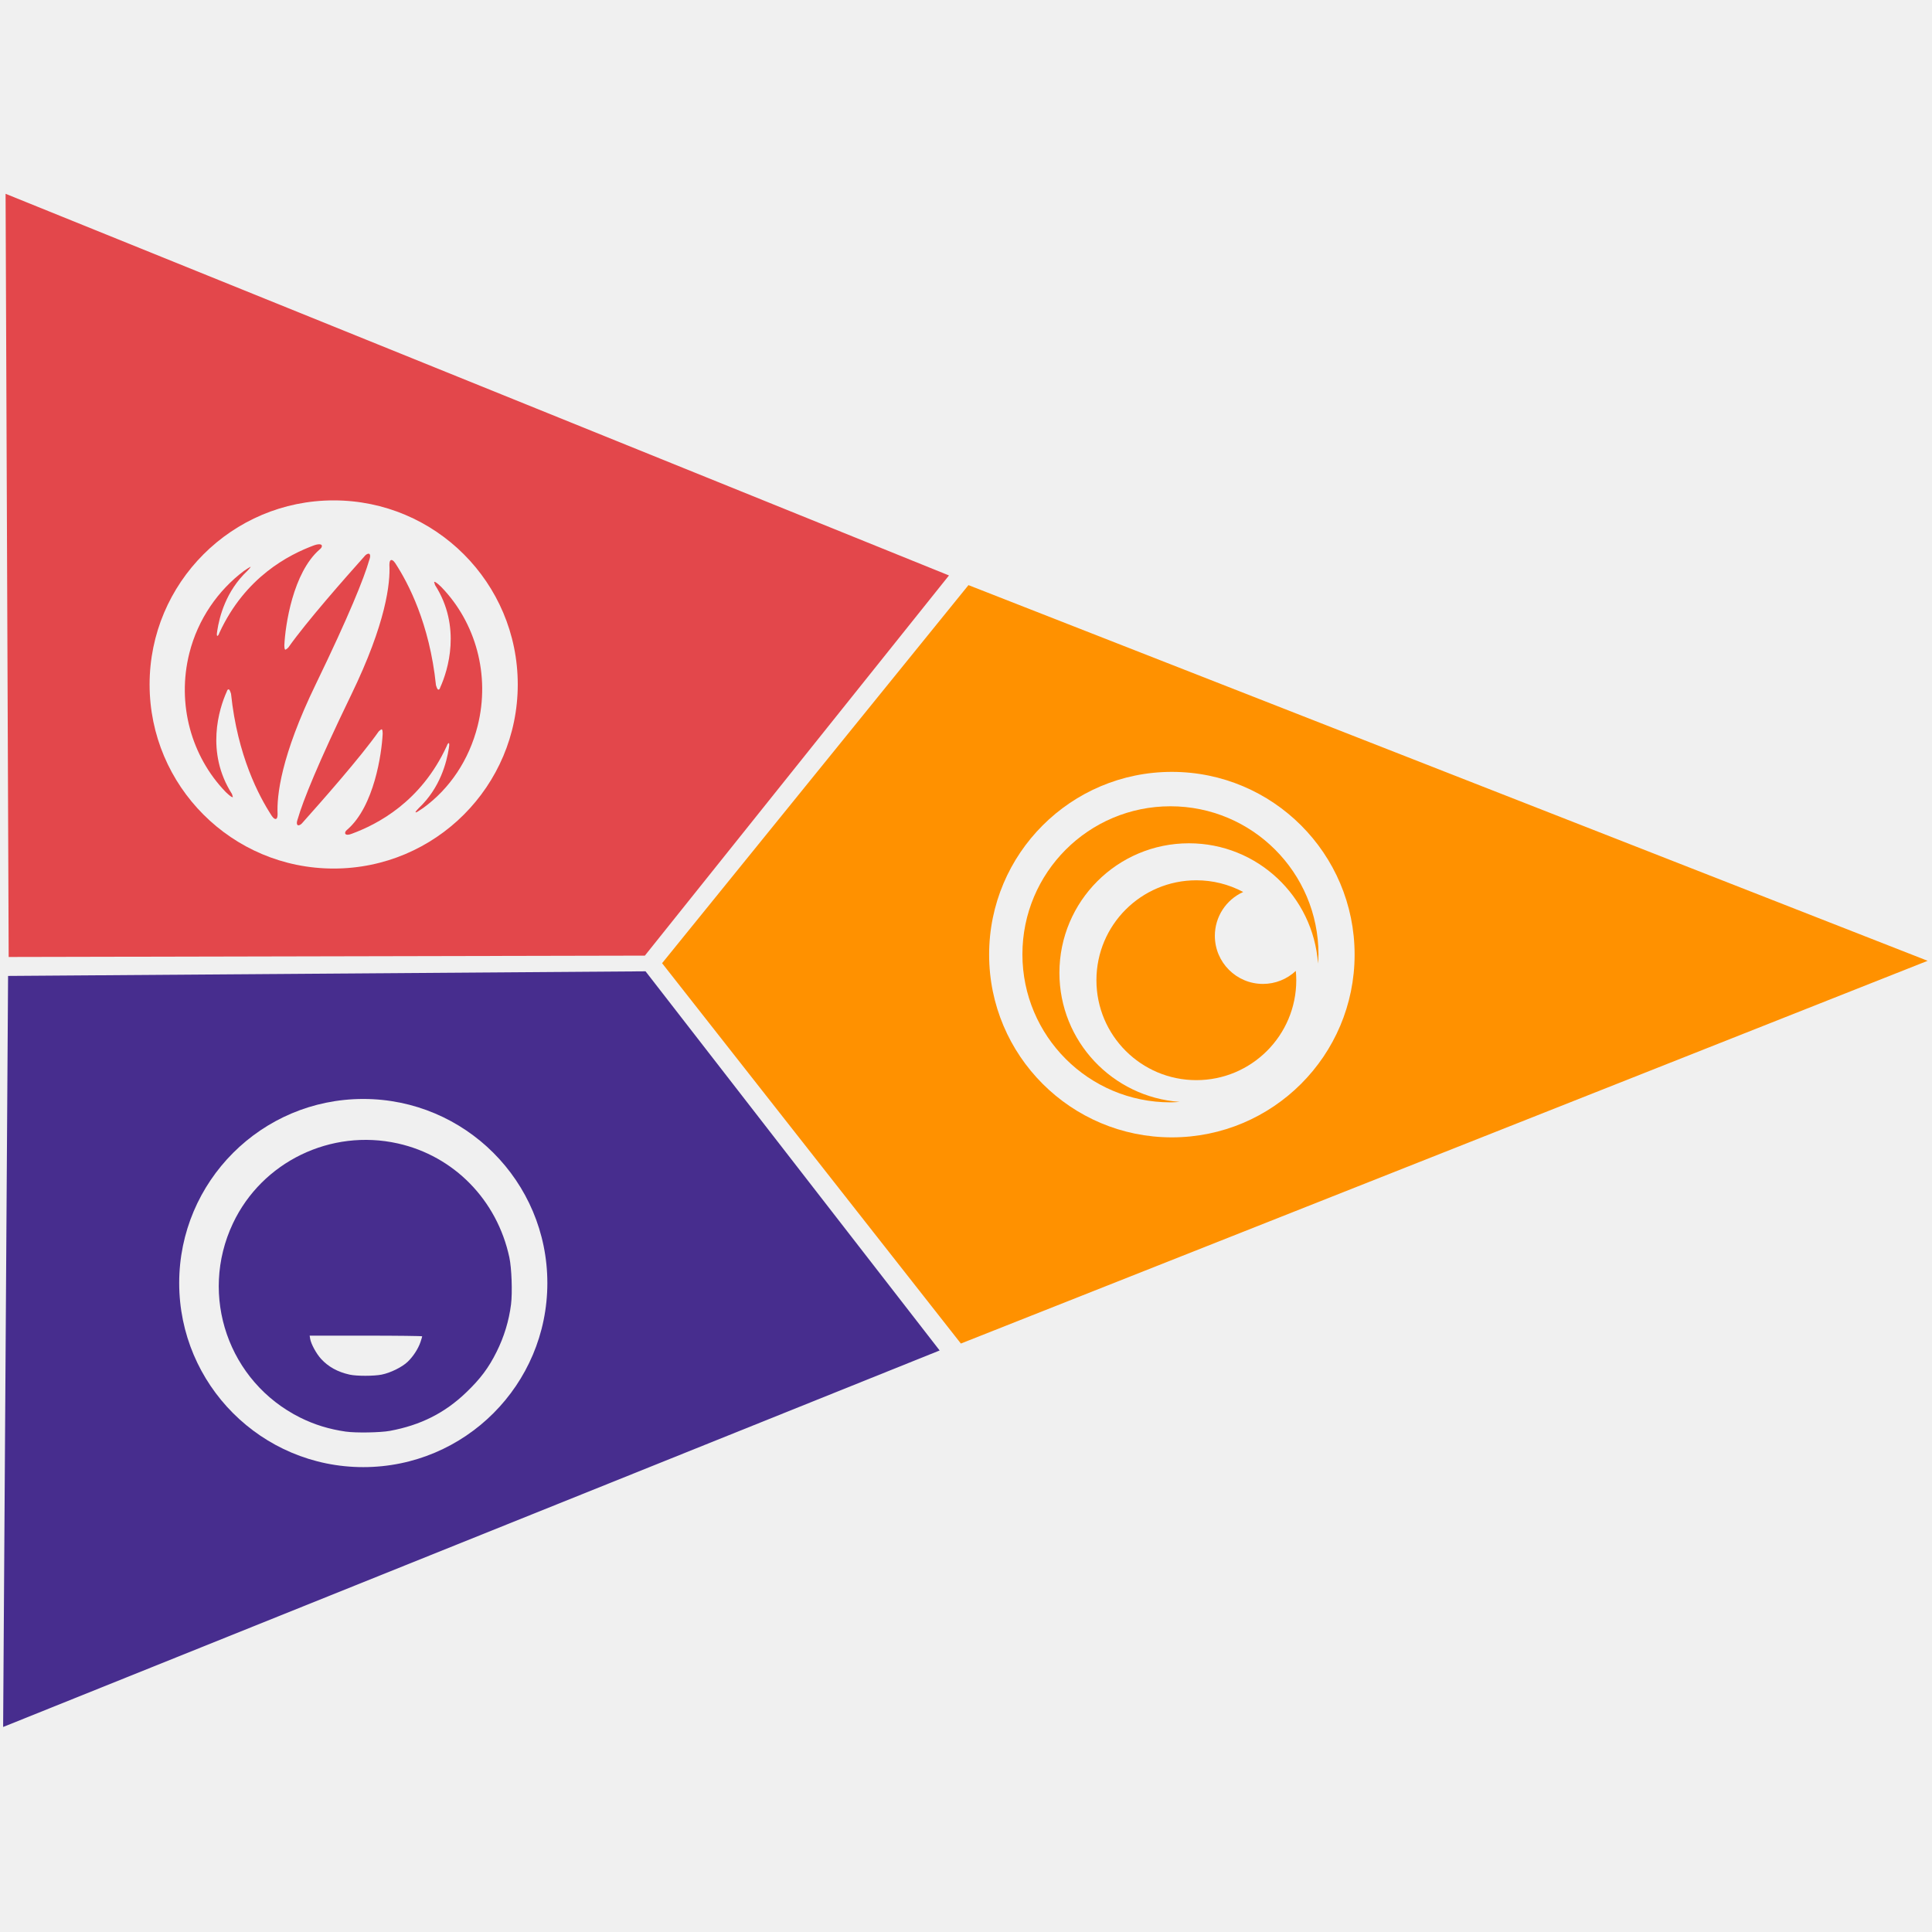
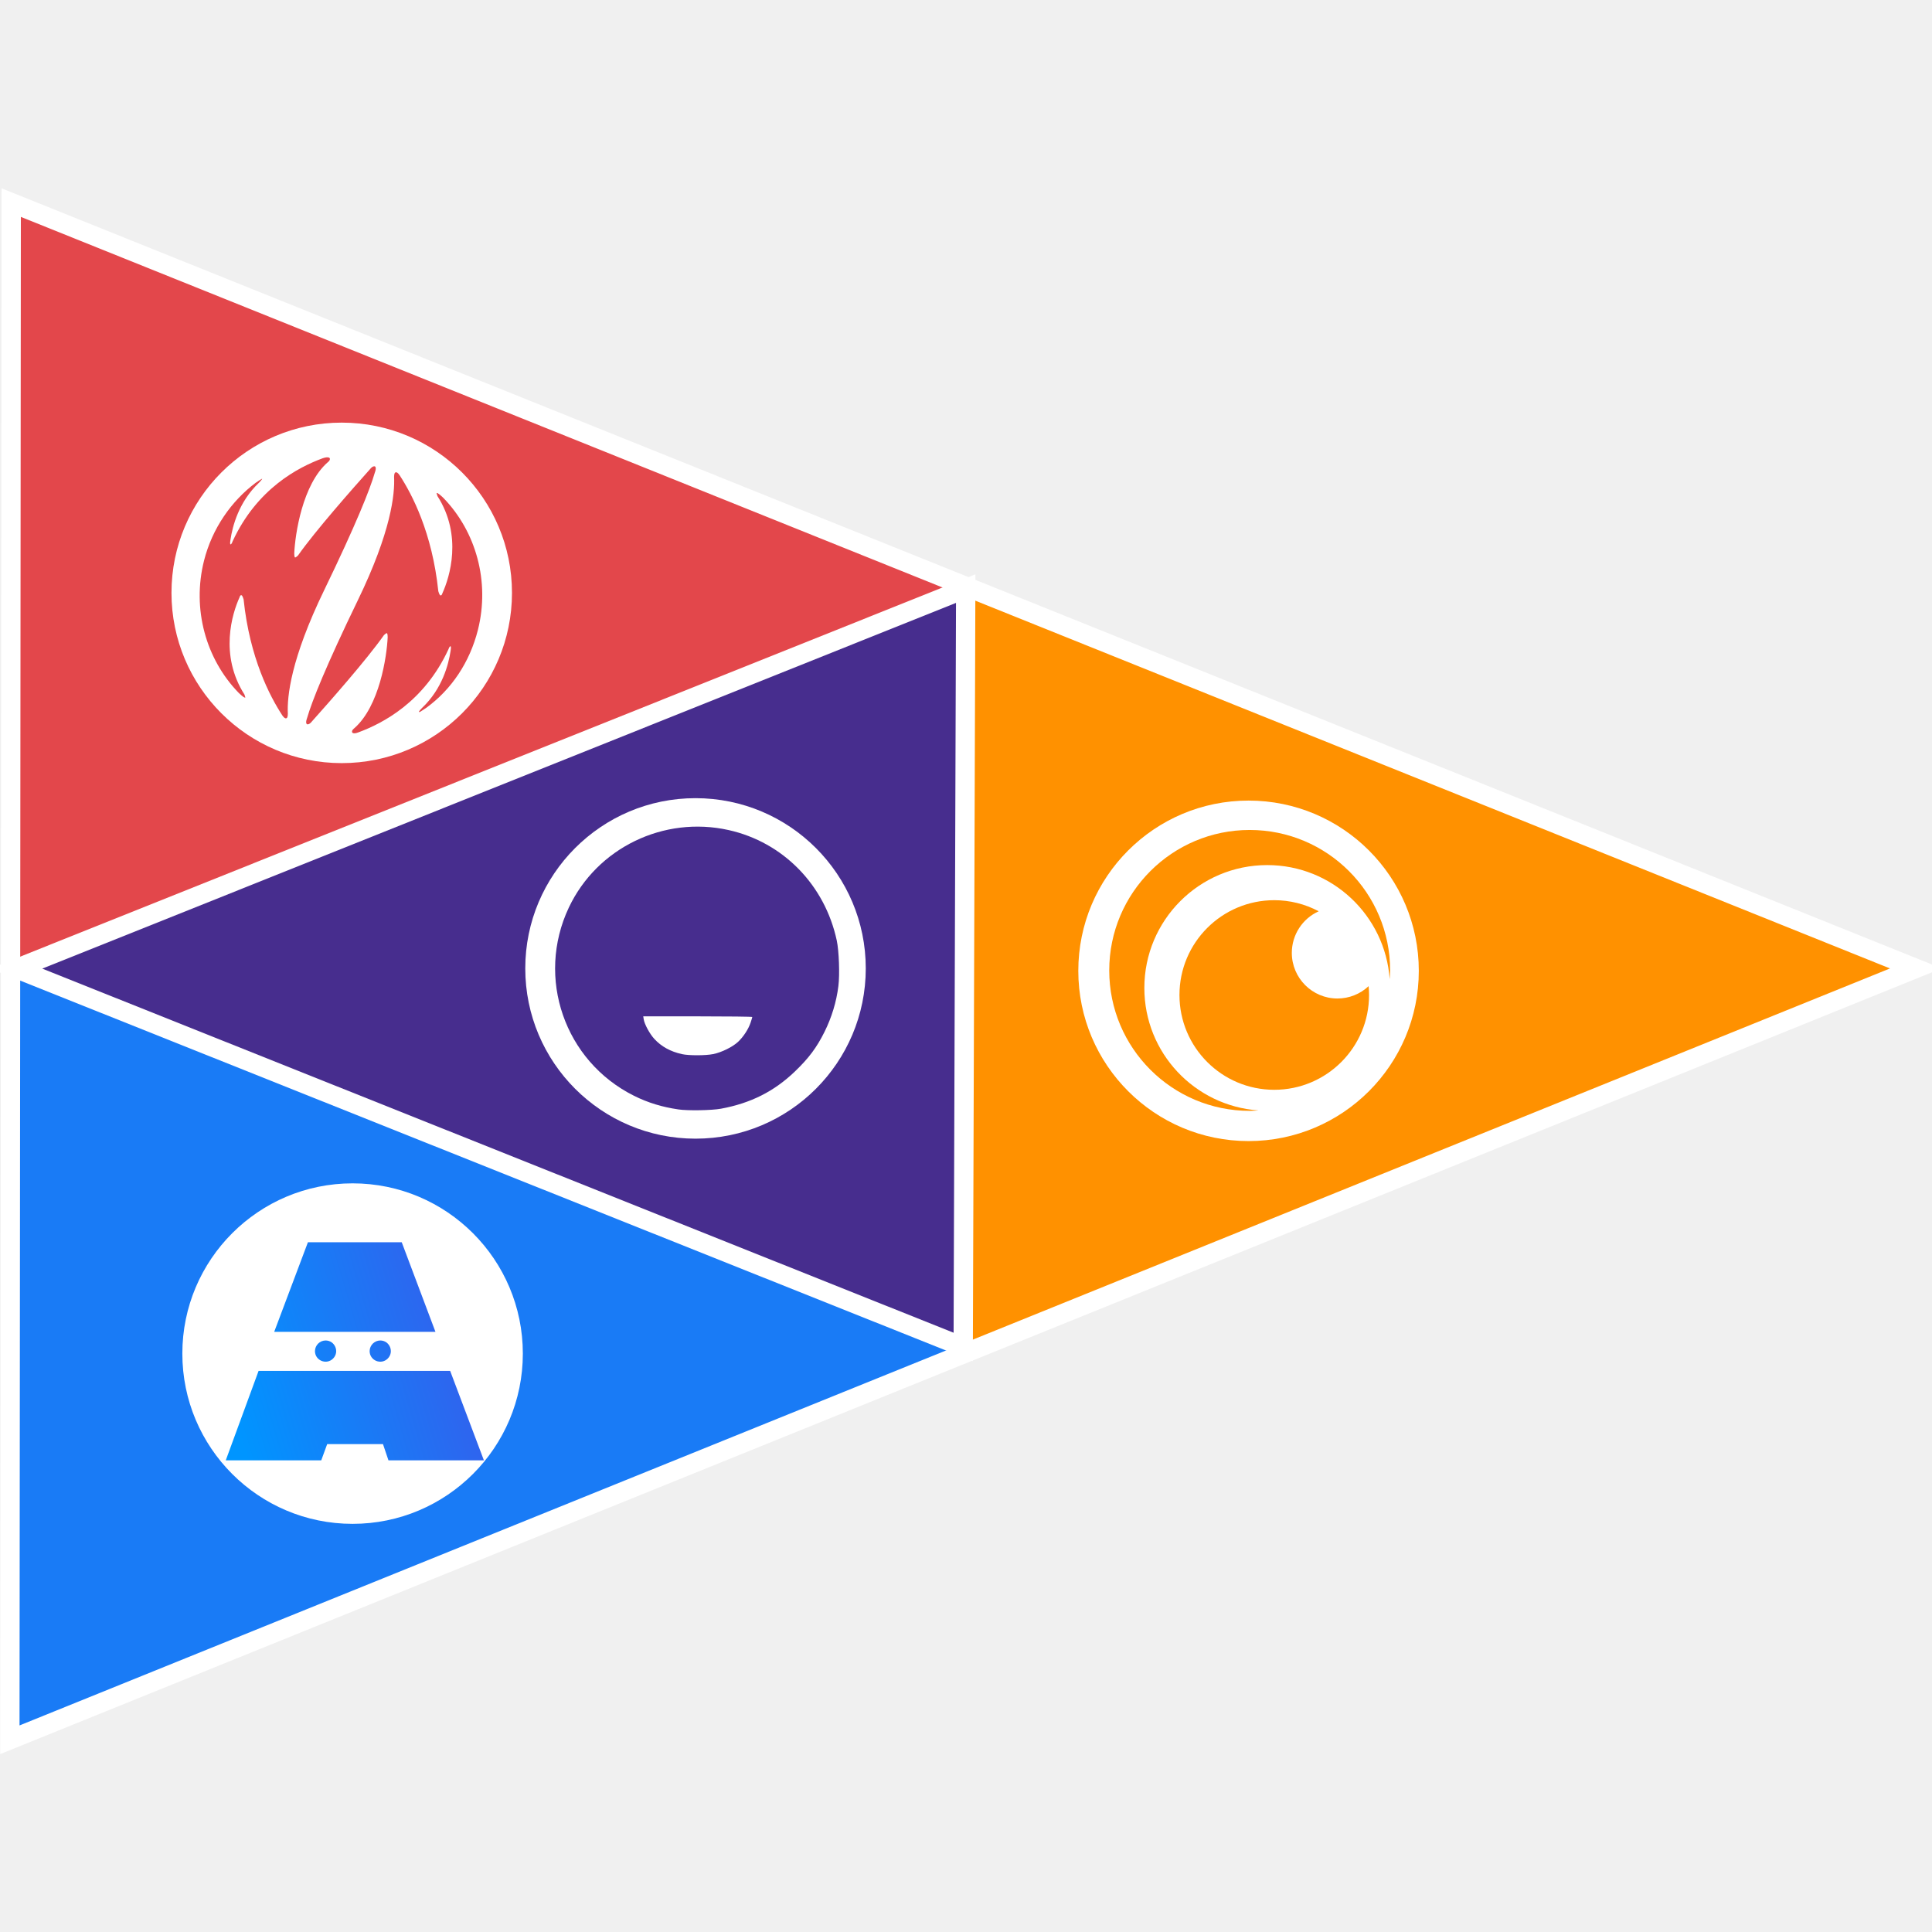
- <svg xmlns="http://www.w3.org/2000/svg" id="svg5" version="1.1" viewBox="0 0 100 100" height="100mm" width="100mm">
-   <defs id="defs2" />
-   <g id="layer2" style="display:inline">
-     <path id="path54683" style="fill:#e3474b;fill-opacity:1;stroke-width:0.133" d="M 0.289,10.031 0.449,49.533 33.378,49.463 49.119,29.785 Z M 17.271,25.9 a 9.528,9.528 0 0 1 9.528,9.528 9.528,9.528 0 0 1 -9.528,9.528 9.528,9.528 0 0 1 -9.528,-9.528 9.528,9.528 0 0 1 9.528,-9.528 z" />
-     <path id="path54681" style="fill:#ff9100;fill-opacity:1;stroke-width:0.504" d="M 189.459 114.467 L 129.523 188.428 L 187.975 262.834 L 377.102 187.961 L 189.459 114.467 z M 229.25 151 A 35.75 35.75 0 0 1 265 186.75 A 35.75 35.75 0 0 1 229.25 222.5 A 35.75 35.75 0 0 1 193.5 186.75 A 35.75 35.75 0 0 1 229.25 151 z " transform="scale(0.2645833)" />
-     <path id="path469" style="fill:#472d8e;fill-opacity:1;stroke-width:0.133" d="M 33.413,50.275 0.418,50.514 0.162,89.388 48.636,69.9 Z m -14.61,6.607 a 9.528,9.528 0 0 1 9.528,9.528 9.528,9.528 0 0 1 -9.528,9.528 9.528,9.528 0 0 1 -9.528,-9.528 9.528,9.528 0 0 1 9.528,-9.528 z" />
-   </g>
-   <g id="layer1" style="display:inline">
-     <path style="fill:#000000;stroke-width:0.315" id="path104326" d="" />
-     <g id="g104457" transform="matrix(0.3831128,0,0,0.3831128,51.38729,40.20039)">
+ <svg xmlns="http://www.w3.org/2000/svg" version="1.1" id="svg2" width="100" height="100" viewBox="0 0 100 100">
+   <defs id="defs6">
+     <linearGradient id="a" x1="3.36" y1="40.61" x2="126.63" y2="4.38" gradientUnits="userSpaceOnUse" gradientTransform="translate(119.5651,-1137.189)">
+       <stop offset="0" stop-color="#0095ff" id="stop2" />
+       <stop offset=".69" stop-color="#5c35de" id="stop4" />
+       <stop offset=".99" stop-color="#5c00ff" id="stop6" />
+       <stop offset="1" stop-color="#5c00ff" id="stop8" />
+     </linearGradient>
+     <linearGradient id="a-3" x1="3.36" y1="40.61" x2="126.63" y2="4.38" gradientUnits="userSpaceOnUse" gradientTransform="matrix(0.5066697,0,0,0.5066697,175.716,29.69848)">
+       <stop offset="0" stop-color="#0095ff" id="stop2-6" />
+       <stop offset=".69" stop-color="#5c35de" id="stop4-7" />
+       <stop offset=".99" stop-color="#5c00ff" id="stop6-5" />
+       <stop offset="1" stop-color="#5c00ff" id="stop8-3" />
+     </linearGradient>
+   </defs>
+   <g id="g8">
+     <path style="fill:#e3474b;fill-opacity:1;stroke:none;stroke-width:0.133px;stroke-linecap:butt;stroke-linejoin:miter;stroke-opacity:0" d="M 0.581,10.487 49.985,30.466 0.841,50.136 Z" id="path180" />
+     <path style="fill:#ff9100;fill-opacity:1;stroke:none;stroke-width:0.133px;stroke-linecap:butt;stroke-linejoin:miter;stroke-opacity:1" d="M 49.985,30.466 99.162,50.125 49.856,69.719 Z" id="path182" />
+     <path style="fill:#472d8e;fill-opacity:1;stroke:none;stroke-width:0.133px;stroke-linecap:butt;stroke-linejoin:miter;stroke-opacity:1" d="M 49.985,30.466 0.841,50.136 49.856,69.719 Z" id="path184" />
+     <path style="fill:#197bf6;fill-opacity:1;stroke:none;stroke-width:0.133px;stroke-linecap:butt;stroke-linejoin:miter;stroke-opacity:1" d="M 0.841,50.136 0.51,90.05 49.856,69.719 Z" id="path186" />
+     <circle style="fill:#ffffff;fill-opacity:1;stroke-width:0.801" id="path53934" cx="17.688" cy="30.687" r="8.812" />
+     <circle style="fill:#ffffff;fill-opacity:1;stroke-width:0.801" id="path53934-3" cx="18.25" cy="70.062" r="8.812" />
+     <circle style="fill:#ffffff;fill-opacity:1;stroke-width:0.801" id="path53934-6" cx="36" cy="50.125" r="8.812" />
+     <circle style="fill:#ffffff;fill-opacity:1;stroke-width:0.801" id="path53934-7" cx="64.625" cy="50.25" r="8.812" />
+     <g style="display:inline;fill:#e3474b" id="g104800" transform="matrix(0.1506505,0,0,0.1506505,90.10348,-9.440539)">
+       <path d="m -510.2,228.5 c -8.4,6.3 -15,15.7 -17.8,26.8 -4.2,16.7 0.7,33.8 11.8,45.3 0,0 2.1,2.1 2.4,1.7 0,0 0,0 -0.3,-1 -8.7,-13.6 -4.2,-27.9 -1.7,-33.4 0.3,-1 0.7,-0.7 0.7,-0.7 0.3,0 0.7,1.4 0.7,1.4 2.1,20.2 9.1,33.4 13.2,39.7 0,0 1,1.7 1.7,1 0,0 0.3,-0.3 0.3,-1.4 -0.3,-5.9 1,-18.8 12.5,-42.5 10.8,-22.3 15.7,-34.5 17.4,-40.4 0,0 0.7,-1.7 0,-2.1 0,0 -0.7,-0.3 -1.7,1 -5.9,6.6 -18.8,21.2 -24.7,29.6 0,0 -0.7,0.7 -1,0.7 0,0 -0.3,0 -0.3,-1.4 0.3,-6.6 2.8,-23.7 11.5,-31.3 0,0 1,-0.7 0.7,-1.4 0,0 -0.3,-0.7 -2.4,0 -8.4,3.1 -22.6,10.4 -31,28.6 0,0 -0.3,1 -0.7,1 0,0 -0.3,0 0,-1.7 0.7,-4.5 2.8,-12.9 9.8,-19.5 0,0 1.4,-1.4 1,-1.4 0.3,0 -0.1,0 -2.1,1.4 z" id="path104788" />
+       <path d="m -451.7,305.9 c 8.7,-6.3 15,-15.7 17.8,-26.8 4.2,-16.7 -0.7,-33.8 -11.8,-45.3 0,0 -2.1,-2.1 -2.4,-1.7 0,0 0,0 0.3,1 8.7,13.6 4.2,27.9 1.7,33.4 -0.3,1 -0.7,0.7 -0.7,0.7 -0.3,0 -0.7,-1.4 -0.7,-1.4 -2.1,-20.2 -9.1,-33.4 -13.2,-39.7 0,0 -1,-1.7 -1.7,-1 0,0 -0.3,0.3 -0.3,1.4 0.3,5.9 -1,18.8 -12.5,42.5 -10.8,22.3 -15.7,34.5 -17.4,40.4 0,0 -0.7,1.7 0,2.1 0,0 0.7,0.3 1.7,-1 5.9,-6.6 18.8,-21.2 24.7,-29.6 0,0 0.7,-0.7 1,-0.7 0,0 0.3,0 0.3,1.4 -0.3,6.6 -2.8,23.7 -11.5,31.3 0,0 -1,0.7 -0.7,1.4 0,0 0.3,0.7 2.1,0 8.4,-3.1 22.6,-10.4 31,-28.6 0,0 0.3,-1 0.7,-1 0,0 0.3,0 0,1.7 -0.7,4.5 -2.8,12.9 -9.8,19.5 0,0 -1.4,1.4 -1,1.4 0.3,0 0.3,0 2.4,-1.4 z" id="path104790" />
+     </g>
+     <path d="m 35.112,57.423 c -0.839,-0.121 -1.574,-0.346 -2.291,-0.703 -3.599,-1.791 -5.095,-6.11 -3.378,-9.746 1.46,-3.09 4.911,-4.762 8.275,-4.009 2.815,0.63 4.975,2.837 5.593,5.716 0.115,0.537 0.159,1.761 0.084,2.358 -0.102,0.818 -0.347,1.624 -0.722,2.377 -0.403,0.808 -0.809,1.351 -1.523,2.038 -1.078,1.036 -2.289,1.647 -3.831,1.932 -0.477,0.088 -1.711,0.11 -2.207,0.038 z m 1.799,-2.863 c 0.436,-0.086 1.022,-0.376 1.301,-0.644 0.276,-0.264 0.526,-0.649 0.638,-0.983 0.048,-0.143 0.088,-0.274 0.088,-0.293 0,-0.019 -1.27,-0.034 -2.822,-0.034 h -2.822 l 0.025,0.158 c 0.041,0.253 0.307,0.744 0.544,1.004 0.365,0.4 0.839,0.662 1.438,0.794 0.352,0.078 1.214,0.077 1.61,-0.002 z" fill="#472d8e" id="path104699" style="display:inline;stroke-width:0.056" />
+     <g data-name="Calque 2" id="g15" transform="matrix(0.05346029,0,0,0.05346029,-36.10755,111.2738)">
+       <g data-name="Calque 2" id="g15-5" transform="matrix(9.690496,0,0,9.690496,-808.783,-1166.489)">
+         <path d="m 191.149,39.513 c 0.943,0 1.416,1.141 0.749,1.808 -0.667,0.667 -1.808,0.195 -1.808,-0.749 0.008,-0.581 0.478,-1.051 1.059,-1.059 z m -5.462,0 c 0.943,0 1.416,1.141 0.749,1.808 -0.667,0.667 -1.808,0.195 -1.808,-0.749 0.008,-0.581 0.478,-1.051 1.059,-1.059 z m 10.98,-0.861 h -16.112 l 3.369,-8.953 h 9.373 z m 4.839,12.834 h -9.536 l -0.547,-1.621 h -5.573 l -0.593,1.621 h -9.541 l 3.278,-8.933 h 19.142 z" fill="url(#a)" data-name="Calque 1" id="path13" style="fill:url(#a-3);stroke-width:0.507" />
+       </g>
+     </g>
+     <g id="g104457" transform="matrix(0.3634711,0,0,0.3634711,55.96008,41.50525)" style="display:inline">
      <path fill="#ff9100" d="M 9,26.5 C 9,16.835 16.835,9 26.5,9 35.743,9 43.293,16.171 43.937,25.25 43.963,24.834 44,24.422 44,24 44,12.954 35.046,4 24,4 12.954,4 4,12.954 4,24 c 0,11.046 8.954,20 20,20 0.422,0 0.834,-0.037 1.25,-0.063 C 16.171,43.293 9,35.743 9,26.5 Z" id="path104445" />
      <path fill="#ff9100" d="M 36.5,28 A 6.5,6.5 0 0 1 30,21.5 6.496,6.496 0 0 1 33.829,15.579 13.429,13.429 0 0 0 27.5,14 C 20.044,14 14,20.044 14,27.5 14,34.956 20.044,41 27.5,41 34.956,41 41,34.956 41,27.5 41,27.075 40.975,26.656 40.936,26.241 A 6.469,6.469 0 0 1 36.5,28 Z" id="path104447" />
    </g>
-     <path d="M 17.905,74.101 C 17.04,73.977 16.282,73.744 15.541,73.376 11.829,71.528 10.284,67.072 12.057,63.321 c 1.506,-3.188 5.066,-4.913 8.537,-4.136 2.904,0.65 5.132,2.927 5.77,5.897 0.119,0.554 0.164,1.816 0.087,2.432 -0.106,0.844 -0.358,1.676 -0.745,2.452 -0.415,0.834 -0.834,1.394 -1.571,2.102 -1.112,1.069 -2.362,1.699 -3.953,1.993 -0.493,0.091 -1.765,0.113 -2.277,0.039 z m 1.856,-2.953 c 0.45,-0.089 1.054,-0.388 1.342,-0.664 0.284,-0.273 0.542,-0.67 0.659,-1.014 0.05,-0.147 0.09,-0.283 0.09,-0.302 0,-0.019 -1.31,-0.035 -2.912,-0.035 h -2.912 l 0.026,0.163 c 0.042,0.261 0.316,0.767 0.561,1.036 0.376,0.413 0.866,0.683 1.484,0.819 0.363,0.08 1.253,0.079 1.661,-0.002 z" fill="#472d8e" id="path104699" style="stroke-width:0.057" />
-     <g style="fill:#e3474b" id="g104800" transform="matrix(0.1585526,0,0,0.1585526,93.51797,-6.676792)">
-       <path d="m -510.2,228.5 c -8.4,6.3 -15,15.7 -17.8,26.8 -4.2,16.7 0.7,33.8 11.8,45.3 0,0 2.1,2.1 2.4,1.7 0,0 0,0 -0.3,-1 -8.7,-13.6 -4.2,-27.9 -1.7,-33.4 0.3,-1 0.7,-0.7 0.7,-0.7 0.3,0 0.7,1.4 0.7,1.4 2.1,20.2 9.1,33.4 13.2,39.7 0,0 1,1.7 1.7,1 0,0 0.3,-0.3 0.3,-1.4 -0.3,-5.9 1,-18.8 12.5,-42.5 10.8,-22.3 15.7,-34.5 17.4,-40.4 0,0 0.7,-1.7 0,-2.1 0,0 -0.7,-0.3 -1.7,1 -5.9,6.6 -18.8,21.2 -24.7,29.6 0,0 -0.7,0.7 -1,0.7 0,0 -0.3,0 -0.3,-1.4 0.3,-6.6 2.8,-23.7 11.5,-31.3 0,0 1,-0.7 0.7,-1.4 0,0 -0.3,-0.7 -2.4,0 -8.4,3.1 -22.6,10.4 -31,28.6 0,0 -0.3,1 -0.7,1 0,0 -0.3,0 0,-1.7 0.7,-4.5 2.8,-12.9 9.8,-19.5 0,0 1.4,-1.4 1,-1.4 0.3,0 -0.1,0 -2.1,1.4 z" id="path104788" />
-       <path d="m -451.7,305.9 c 8.7,-6.3 15,-15.7 17.8,-26.8 4.2,-16.7 -0.7,-33.8 -11.8,-45.3 0,0 -2.1,-2.1 -2.4,-1.7 0,0 0,0 0.3,1 8.7,13.6 4.2,27.9 1.7,33.4 -0.3,1 -0.7,0.7 -0.7,0.7 -0.3,0 -0.7,-1.4 -0.7,-1.4 -2.1,-20.2 -9.1,-33.4 -13.2,-39.7 0,0 -1,-1.7 -1.7,-1 0,0 -0.3,0.3 -0.3,1.4 0.3,5.9 -1,18.8 -12.5,42.5 -10.8,22.3 -15.7,34.5 -17.4,40.4 0,0 -0.7,1.7 0,2.1 0,0 0.7,0.3 1.7,-1 5.9,-6.6 18.8,-21.2 24.7,-29.6 0,0 0.7,-0.7 1,-0.7 0,0 0.3,0 0.3,1.4 -0.3,6.6 -2.8,23.7 -11.5,31.3 0,0 -1,0.7 -0.7,1.4 0,0 0.3,0.7 2.1,0 8.4,-3.1 22.6,-10.4 31,-28.6 0,0 0.3,-1 0.7,-1 0,0 0.3,0 0,1.7 -0.7,4.5 -2.8,12.9 -9.8,19.5 0,0 -1.4,1.4 -1,1.4 0.3,0 0.3,0 2.4,-1.4 z" id="path104790" />
-     </g>
+     <path style="fill:none;stroke:#ffffff;stroke-width:1px;stroke-linecap:butt;stroke-linejoin:miter;stroke-opacity:1" d="M 0.581,10.487 99.162,50.125 0.51,90.05 Z" id="path81875" />
+     <path style="fill:none;stroke:#ffffff;stroke-width:1px;stroke-linecap:butt;stroke-linejoin:miter;stroke-opacity:1" d="M 0.841,50.136 49.985,30.466 49.856,69.719 Z" id="path83495" />
  </g>
</svg>
